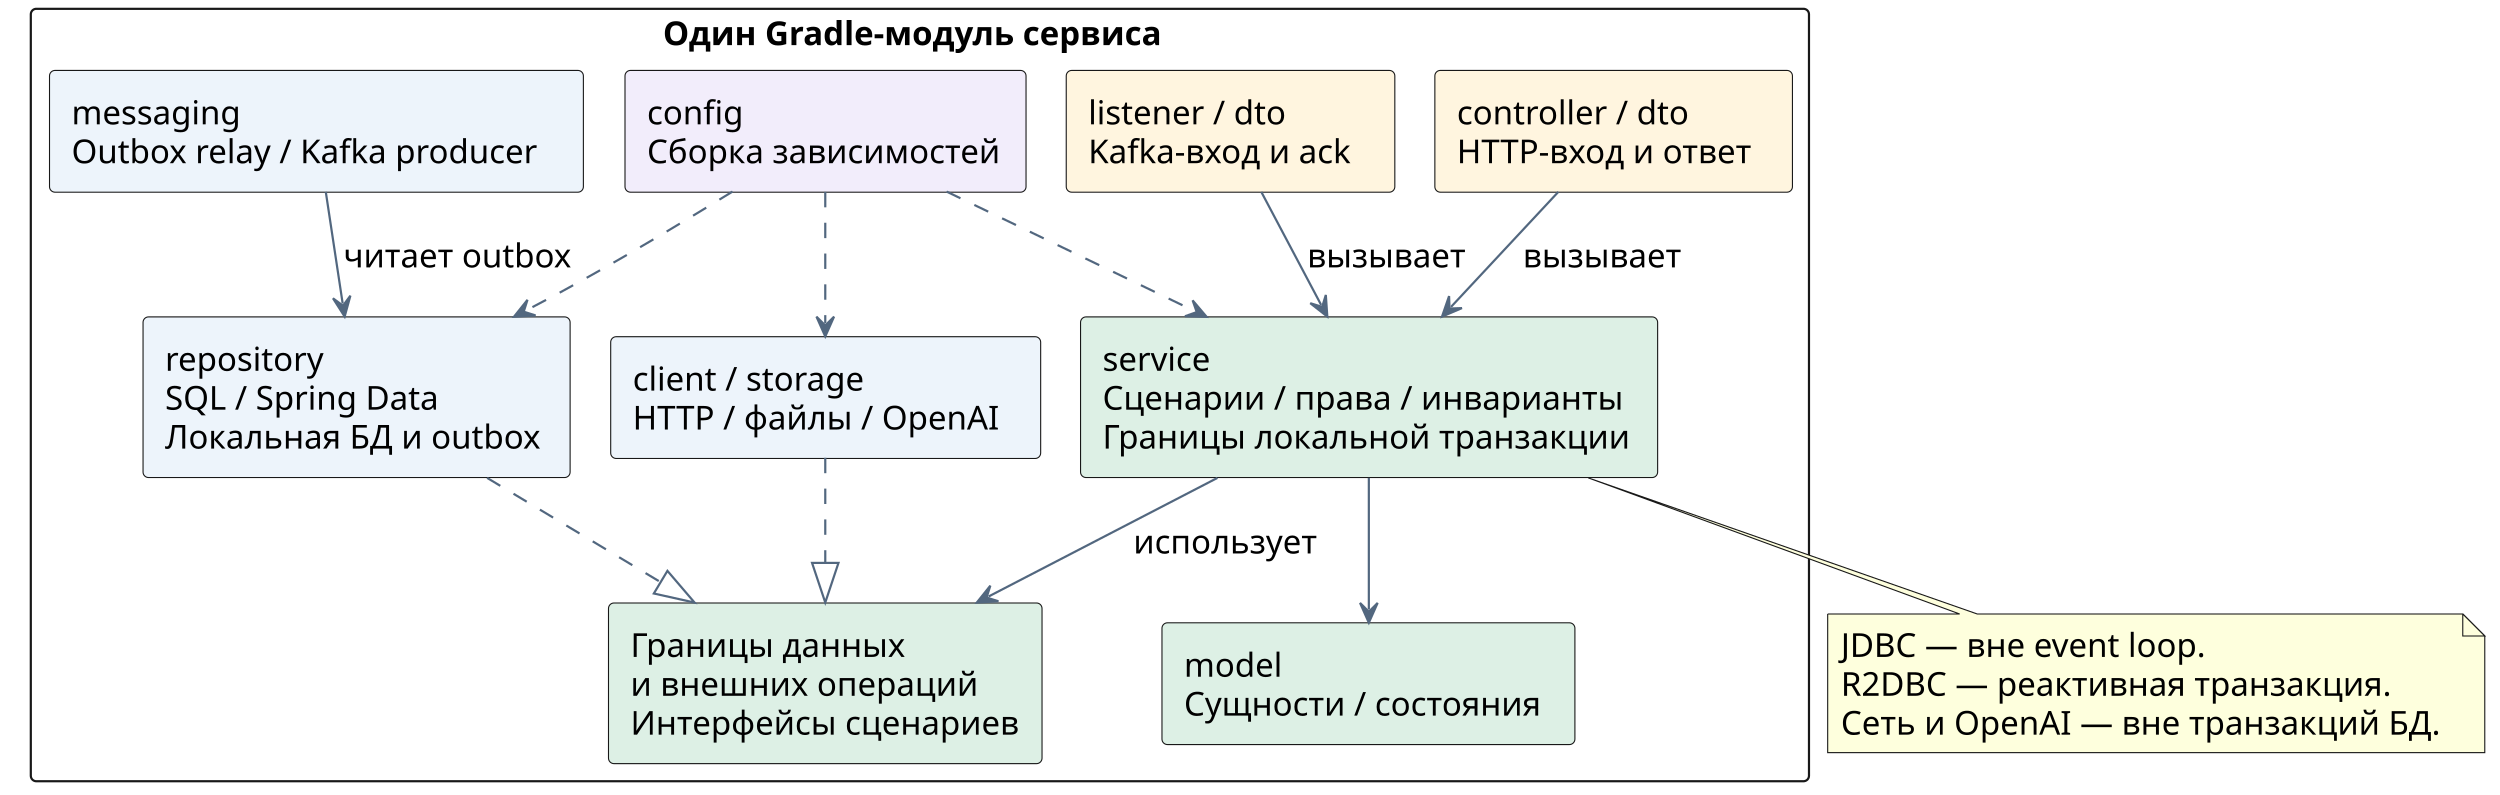
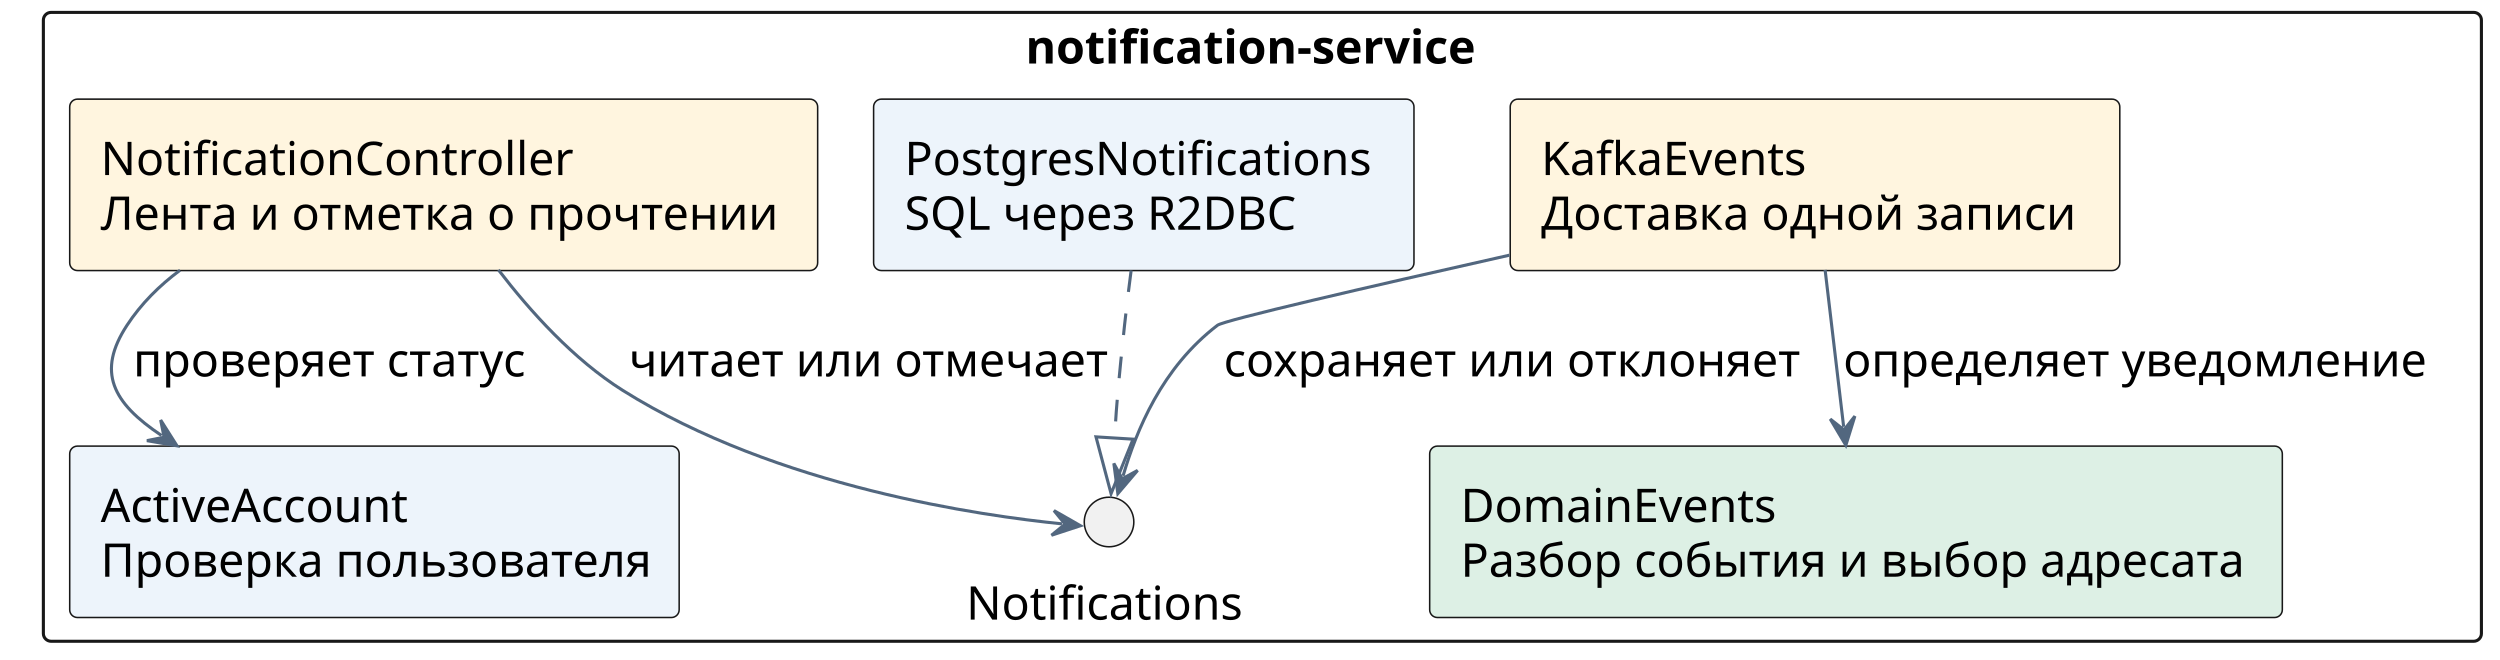
- <svg xmlns="http://www.w3.org/2000/svg" contentStyleType="text/css" data-diagram-type="DESCRIPTION" height="361px" preserveAspectRatio="none" style="width:1136px;height:361px;background:#FFFFFF;" version="1.1" viewBox="0 0 1136 361" width="1136px" zoomAndPan="magnify">
+ <svg xmlns="http://www.w3.org/2000/svg" contentStyleType="text/css" data-diagram-type="DESCRIPTION" height="213px" preserveAspectRatio="none" style="width:807px;height:213px;background:#FFFFFF;" version="1.1" viewBox="0 0 807 213" width="807px" zoomAndPan="magnify">
  <defs />
  <g>
-     <g class="cluster" data-qualified-name=".... Gradle-...... ......." data-source-line="10" id="ent0002">
-       <rect fill="none" height="351" rx="2.5" ry="2.5" style="stroke:#181818;stroke-width:1;" width="808" x="14" y="4" />
-       <text fill="#000000" font-family="sans-serif" font-size="15" font-weight="bold" lengthAdjust="spacing" textLength="233.533" x="301.234" y="20.502">Один Gradle-модуль сервиса</text>
+     <g class="cluster" data-qualified-name="notification-service" data-source-line="10" id="ent0002">
+       <rect fill="none" height="203" rx="2.5" ry="2.5" style="stroke:#181818;stroke-width:1;" width="787" x="14" y="4" />
+       <text fill="#000000" font-family="sans-serif" font-size="15" font-weight="bold" lengthAdjust="spacing" textLength="152.893" x="331.053" y="20.502">notification-service</text>
    </g>
-     <g class="entity" data-qualified-name="GMN22" data-source-line="32" id="ent0023">
-       <path d="M830.5,279 L830.5,341.998 A0,0 0 0 0 830.5,341.998 L1129.081,341.998 A0,0 0 0 0 1129.081,341.998 L1129.081,289 L1119.081,279 L898.469,279 L721.723,217.155 L890.469,279 L830.5,279 A0,0 0 0 0 830.5,279" fill="#FEFFDD" style="stroke:#181818;stroke-width:0.5;" />
-       <path d="M1119.081,279 L1119.081,289 L1129.081,289 L1119.081,279" fill="#FEFFDD" style="stroke:#181818;stroke-width:0.5;" />
-       <text fill="#000000" font-family="sans-serif" font-size="15" lengthAdjust="spacing" textLength="170.867" x="836.5" y="298.502">JDBC — вне event loop.</text>
-       <text fill="#000000" font-family="sans-serif" font-size="15" lengthAdjust="spacing" textLength="253.447" x="836.5" y="316.168">R2DBC — реактивная транзакция.</text>
-       <text fill="#000000" font-family="sans-serif" font-size="15" lengthAdjust="spacing" textLength="277.581" x="836.5" y="333.834">Сеть и OpenAI — вне транзакций БД.</text>
+     <g class="entity" data-qualified-name="notification-service.http" data-source-line="11" id="ent0003">
+       <rect fill="#FFF5DF" height="55.332" rx="2.5" ry="2.5" style="stroke:#181818;stroke-width:0.5;" width="241.44" x="22.5" y="32" />
+       <text fill="#000000" font-family="sans-serif" font-size="15" lengthAdjust="spacing" textLength="157.559" x="32.5" y="56.502">NotificationController</text>
+       <text fill="#000000" font-family="sans-serif" font-size="15" lengthAdjust="spacing" textLength="221.44" x="32.5" y="74.168">Лента и отметка о прочтении</text>
    </g>
-     <g class="entity" data-qualified-name=".... Gradle-...... ........http" data-source-line="11" id="ent0003">
-       <rect fill="#FFF5DF" height="55.332" rx="2.5" ry="2.5" style="stroke:#181818;stroke-width:0.5;" width="162.485" x="652" y="32" />
-       <text fill="#000000" font-family="sans-serif" font-size="15" lengthAdjust="spacing" textLength="111.958" x="662" y="56.502">controller / dto</text>
-       <text fill="#000000" font-family="sans-serif" font-size="15" lengthAdjust="spacing" textLength="142.485" x="662" y="74.168">HTTP-вход и ответ</text>
+     <g class="entity" data-qualified-name="notification-service.listener" data-source-line="12" id="ent0004">
+       <rect fill="#FFF5DF" height="55.332" rx="2.5" ry="2.5" style="stroke:#181818;stroke-width:0.5;" width="196.77" x="487.5" y="32" />
+       <text fill="#000000" font-family="sans-serif" font-size="15" lengthAdjust="spacing" textLength="87.459" x="497.5" y="56.502">KafkaEvents</text>
+       <text fill="#000000" font-family="sans-serif" font-size="15" lengthAdjust="spacing" textLength="176.77" x="497.5" y="74.168">Доставка одной записи</text>
    </g>
-     <g class="entity" data-qualified-name=".... Gradle-...... ........listener" data-source-line="12" id="ent0004">
-       <rect fill="#FFF5DF" height="55.332" rx="2.5" ry="2.5" style="stroke:#181818;stroke-width:0.5;" width="149.309" x="484.5" y="32" />
-       <text fill="#000000" font-family="sans-serif" font-size="15" lengthAdjust="spacing" textLength="95.713" x="494.5" y="56.502">listener / dto</text>
-       <text fill="#000000" font-family="sans-serif" font-size="15" lengthAdjust="spacing" textLength="129.309" x="494.5" y="74.168">Kafka-вход и ack</text>
+     <g class="entity" data-qualified-name="notification-service.account" data-source-line="13" id="ent0005">
+       <rect fill="#EDF4FB" height="55.332" rx="2.5" ry="2.5" style="stroke:#181818;stroke-width:0.5;" width="196.733" x="22.5" y="144" />
+       <text fill="#000000" font-family="sans-serif" font-size="15" lengthAdjust="spacing" textLength="103.257" x="32.5" y="168.502">ActiveAccount</text>
+       <text fill="#000000" font-family="sans-serif" font-size="15" lengthAdjust="spacing" textLength="176.733" x="32.5" y="186.168">Проверка пользователя</text>
    </g>
-     <g class="entity" data-qualified-name=".... Gradle-...... ........service" data-source-line="13" id="ent0005">
-       <rect fill="#DDF0E5" height="72.998" rx="2.5" ry="2.5" style="stroke:#181818;stroke-width:0.5;" width="262.227" x="491" y="144" />
-       <text fill="#000000" font-family="sans-serif" font-size="15" lengthAdjust="spacing" textLength="50.281" x="501" y="168.502">service</text>
-       <text fill="#000000" font-family="sans-serif" font-size="15" lengthAdjust="spacing" textLength="242.227" x="501" y="186.168">Сценарии / права / инварианты</text>
-       <text fill="#000000" font-family="sans-serif" font-size="15" lengthAdjust="spacing" textLength="240.505" x="501" y="203.834">Границы локальной транзакции</text>
+     <g class="entity" data-qualified-name="notification-service.events" data-source-line="14" id="ent0006">
+       <rect fill="#DDF0E5" height="55.332" rx="2.5" ry="2.5" style="stroke:#181818;stroke-width:0.5;" width="275.234" x="461.5" y="144" />
+       <text fill="#000000" font-family="sans-serif" font-size="15" lengthAdjust="spacing" textLength="103.198" x="471.5" y="168.502">DomainEvents</text>
+       <text fill="#000000" font-family="sans-serif" font-size="15" lengthAdjust="spacing" textLength="255.234" x="471.5" y="186.168">Разбор события и выбор адресата</text>
    </g>
-     <g class="entity" data-qualified-name=".... Gradle-...... ........model" data-source-line="14" id="ent0006">
-       <rect fill="#DDF0E5" height="55.332" rx="2.5" ry="2.5" style="stroke:#181818;stroke-width:0.5;" width="187.637" x="528" y="283" />
-       <text fill="#000000" font-family="sans-serif" font-size="15" lengthAdjust="spacing" textLength="45.352" x="538" y="307.502">model</text>
-       <text fill="#000000" font-family="sans-serif" font-size="15" lengthAdjust="spacing" textLength="167.637" x="538" y="325.168">Сущности / состояния</text>
+     <g class="entity" data-qualified-name="notification-service.storage" data-source-line="15" id="ent0007">
+       <ellipse cx="358" cy="168.5" fill="#F1F1F1" rx="8" ry="8" style="stroke:#181818;stroke-width:0.5;" />
+       <text fill="#000000" font-family="sans-serif" font-size="15" lengthAdjust="spacing" textLength="92.175" x="311.912" y="200.002">Notifications</text>
    </g>
-     <g class="entity" data-qualified-name=".... Gradle-...... ........ports" data-source-line="15" id="ent0007">
-       <rect fill="#DDF0E5" height="72.998" rx="2.5" ry="2.5" style="stroke:#181818;stroke-width:0.5;" width="196.997" x="276.5" y="274" />
-       <text fill="#000000" font-family="sans-serif" font-size="15" lengthAdjust="spacing" textLength="126.804" x="286.5" y="298.502">Границы данных</text>
-       <text fill="#000000" font-family="sans-serif" font-size="15" lengthAdjust="spacing" textLength="158.496" x="286.5" y="316.168">и внешних операций</text>
-       <text fill="#000000" font-family="sans-serif" font-size="15" lengthAdjust="spacing" textLength="176.997" x="286.5" y="333.834">Интерфейсы сценариев</text>
+     <g class="entity" data-qualified-name="notification-service.repo" data-source-line="16" id="ent0008">
+       <rect fill="#EDF4FB" height="55.332" rx="2.5" ry="2.5" style="stroke:#181818;stroke-width:0.5;" width="174.431" x="282" y="32" />
+       <text fill="#000000" font-family="sans-serif" font-size="15" lengthAdjust="spacing" textLength="154.431" x="292" y="56.502">PostgresNotifications</text>
+       <text fill="#000000" font-family="sans-serif" font-size="15" lengthAdjust="spacing" textLength="127.654" x="292" y="74.168">SQL через R2DBC</text>
    </g>
-     <g class="entity" data-qualified-name=".... Gradle-...... ........repo" data-source-line="16" id="ent0008">
-       <rect fill="#EDF4FB" height="72.998" rx="2.5" ry="2.5" style="stroke:#181818;stroke-width:0.5;" width="194.06" x="65" y="144" />
-       <text fill="#000000" font-family="sans-serif" font-size="15" lengthAdjust="spacing" textLength="73.931" x="75" y="168.502">repository</text>
-       <text fill="#000000" font-family="sans-serif" font-size="15" lengthAdjust="spacing" textLength="129.902" x="75" y="186.168">SQL / Spring Data</text>
-       <text fill="#000000" font-family="sans-serif" font-size="15" lengthAdjust="spacing" textLength="174.06" x="75" y="203.834">Локальная БД и outbox</text>
+     <g class="link" data-entity-1="ent0003" data-entity-2="ent0005" data-link-type="dependency" id="lnk9">
+       <polygon fill="#52677F" points="57.13,143.905,51.862,135.584,52.971,141.131,47.423,142.24,57.13,143.905" style="stroke:#52677F;stroke-width:1;" />
+       <path d="M58.118,87.221 C51.451,92.179 45.551,98.05 41,105 C31.167,120.018 36.231,129.968 52.139,140.576" fill="none" style="stroke:#52677F;stroke-width:1;" />
+       <text fill="#000000" font-family="sans-serif" font-size="15" lengthAdjust="spacing" textLength="128.569" x="43" y="121.502">проверяет статус</text>
    </g>
-     <g class="entity" data-qualified-name=".... Gradle-...... ........client" data-source-line="17" id="ent0009">
-       <rect fill="#EDF4FB" height="55.332" rx="2.5" ry="2.5" style="stroke:#181818;stroke-width:0.5;" width="195.378" x="277.5" y="153" />
-       <text fill="#000000" font-family="sans-serif" font-size="15" lengthAdjust="spacing" textLength="111.592" x="287.5" y="177.502">client / storage</text>
-       <text fill="#000000" font-family="sans-serif" font-size="15" lengthAdjust="spacing" textLength="175.378" x="287.5" y="195.168">HTTP / файлы / OpenAI</text>
+     <g class="link" data-entity-1="ent0003" data-entity-2="ent0007" data-link-type="dependency" id="lnk10">
+       <polygon fill="#52677F" points="348.773,169.701,340.22,164.817,343.798,169.199,339.417,172.777,348.773,169.701" style="stroke:#52677F;stroke-width:1;" />
+       <path d="M160.89,87.118 C171.175,100.549 185.182,116.058 201,126 C250.892,157.358 317.384,166.534 342.803,169.098" fill="none" style="stroke:#52677F;stroke-width:1;" />
+       <text fill="#000000" font-family="sans-serif" font-size="15" lengthAdjust="spacing" textLength="153.603" x="203" y="121.502">читает или отмечает</text>
    </g>
-     <g class="entity" data-qualified-name=".... Gradle-...... ........relay" data-source-line="18" id="ent0010">
-       <rect fill="#EDF4FB" height="55.332" rx="2.5" ry="2.5" style="stroke:#181818;stroke-width:0.5;" width="242.59" x="22.5" y="32" />
-       <text fill="#000000" font-family="sans-serif" font-size="15" lengthAdjust="spacing" textLength="78.289" x="32.5" y="56.502">messaging</text>
-       <text fill="#000000" font-family="sans-serif" font-size="15" lengthAdjust="spacing" textLength="222.59" x="32.5" y="74.168">Outbox relay / Kafka producer</text>
+     <g class="link" data-entity-1="ent0004" data-entity-2="ent0006" data-link-type="dependency" id="lnk11">
+       <polygon fill="#52677F" points="595.837,143.736,598.753,134.329,595.25,138.771,590.808,135.268,595.837,143.736" style="stroke:#52677F;stroke-width:1;" />
+       <path d="M589.147,87.128 C591.176,104.296 593.101,120.583 595.133,137.778" fill="none" style="stroke:#52677F;stroke-width:1;" />
+       <text fill="#000000" font-family="sans-serif" font-size="15" lengthAdjust="spacing" textLength="190.759" x="595" y="121.502">определяет уведомление</text>
    </g>
-     <g class="entity" data-qualified-name=".... Gradle-...... ........config" data-source-line="19" id="ent0011">
-       <rect fill="#F2EDFB" height="55.332" rx="2.5" ry="2.5" style="stroke:#181818;stroke-width:0.5;" width="182.231" x="284" y="32" />
-       <text fill="#000000" font-family="sans-serif" font-size="15" lengthAdjust="spacing" textLength="45.41" x="294" y="56.502">config</text>
-       <text fill="#000000" font-family="sans-serif" font-size="15" lengthAdjust="spacing" textLength="162.231" x="294" y="74.168">Сборка зависимостей</text>
+     <g class="link" data-entity-1="ent0004" data-entity-2="ent0007" data-link-type="dependency" id="lnk12">
+       <polygon fill="#52677F" points="360.839,159.349,367.221,151.849,362.253,154.554,359.548,149.585,360.839,159.349" style="stroke:#52677F;stroke-width:1;" />
+       <path d="M487.225,82.375 C440.83,92.804 395.125,103.374 393,105 C374.981,118.793 366.893,138.825 362.536,153.594" fill="none" style="stroke:#52677F;stroke-width:1;" />
+       <text fill="#000000" font-family="sans-serif" font-size="15" lengthAdjust="spacing" textLength="190.005" x="395" y="121.502">сохраняет или отклоняет</text>
    </g>
-     <g class="link" data-entity-1="ent0003" data-entity-2="ent0005" data-link-type="dependency" id="lnk12">
-       <polygon fill="#52677F" points="655.25,143.854,664.313,140.001,658.66,140.198,658.463,134.544,655.25,143.854" style="stroke:#52677F;stroke-width:1;" />
-       <path d="M708.089,87.206 C692.493,103.926 676.303,121.284 659.342,139.466" fill="none" style="stroke:#52677F;stroke-width:1;" />
-       <text fill="#000000" font-family="sans-serif" font-size="15" lengthAdjust="spacing" textLength="68.701" x="692" y="121.502">вызывает</text>
-     </g>
-     <g class="link" data-entity-1="ent0004" data-entity-2="ent0005" data-link-type="dependency" id="lnk13">
-       <polygon fill="#52677F" points="603.129,143.854,602.453,134.028,600.789,139.435,595.383,137.772,603.129,143.854" style="stroke:#52677F;stroke-width:1;" />
-       <path d="M573.138,87.206 C581.99,103.926 590.695,120.368 600.321,138.551" fill="none" style="stroke:#52677F;stroke-width:1;" />
-       <text fill="#000000" font-family="sans-serif" font-size="15" lengthAdjust="spacing" textLength="68.701" x="594" y="121.502">вызывает</text>
-     </g>
-     <g class="link" data-entity-1="ent0005" data-entity-2="ent0006" data-link-type="dependency" id="lnk14">
-       <polygon fill="#52677F" points="622,282.966,626,273.966,622,277.966,618,273.966,622,282.966" style="stroke:#52677F;stroke-width:1;" />
-       <path d="M622,217.155 C622,238.016 622,257.911 622,276.966" fill="none" style="stroke:#52677F;stroke-width:1;" />
-     </g>
-     <g class="link" data-entity-1="ent0005" data-entity-2="ent0007" data-link-type="dependency" id="lnk15">
-       <polygon fill="#52677F" points="443.862,273.814,453.693,273.225,448.302,271.514,450.013,266.122,443.862,273.814" style="stroke:#52677F;stroke-width:1;" />
-       <path d="M553.197,217.155 C519.081,234.835 483.313,253.37 449.189,271.054" fill="none" style="stroke:#52677F;stroke-width:1;" />
-       <text fill="#000000" font-family="sans-serif" font-size="15" lengthAdjust="spacing" textLength="82.998" x="515" y="251.502">использует</text>
-     </g>
-     <g class="link" data-entity-1="ent0008" data-entity-2="ent0007" data-link-type="extension" id="lnk16">
-       <polygon fill="none" points="315.617,273.814,303.279,259.4,297.098,269.685,315.617,273.814" style="stroke:#52677F;stroke-width:1;" />
-       <path d="M221.332,217.155 C250.752,234.835 270.762,246.859 300.188,264.543" fill="none" style="stroke:#52677F;stroke-width:1;stroke-dasharray:7,7;" />
-     </g>
-     <g class="link" data-entity-1="ent0009" data-entity-2="ent0007" data-link-type="extension" id="lnk17">
-       <polygon fill="none" points="375,273.786,381,255.786,369,255.786,375,273.786" style="stroke:#52677F;stroke-width:1;" />
-       <path d="M375,208.022 C375,227.061 375,234.932 375,255.786" fill="none" style="stroke:#52677F;stroke-width:1;stroke-dasharray:7,7;" />
-     </g>
-     <g class="link" data-entity-1="ent0010" data-entity-2="ent0008" data-link-type="dependency" id="lnk18">
-       <polygon fill="#52677F" points="156.608,143.854,159.217,134.357,155.86,138.91,151.307,135.554,156.608,143.854" style="stroke:#52677F;stroke-width:1;" />
-       <path d="M148.04,87.206 C150.569,103.926 152.96,119.739 155.711,137.922" fill="none" style="stroke:#52677F;stroke-width:1;" />
-       <text fill="#000000" font-family="sans-serif" font-size="15" lengthAdjust="spacing" textLength="105.454" x="156" y="121.502">читает outbox</text>
-     </g>
-     <g class="link" data-entity-1="ent0011" data-entity-2="ent0005" data-link-type="dependency" id="lnk19">
-       <polygon fill="#52677F" points="548.302,143.993,541.93,136.483,543.797,141.823,538.457,143.691,548.302,143.993" style="stroke:#52677F;stroke-width:1;" />
-       <path d="M430.124,87.058 C464.959,103.84 504.985,123.124 542.896,141.389" fill="none" style="stroke:#52677F;stroke-width:1;stroke-dasharray:7,7;" />
-     </g>
-     <g class="link" data-entity-1="ent0011" data-entity-2="ent0008" data-link-type="dependency" id="lnk20">
-       <polygon fill="#52677F" points="233.542,143.943,243.372,143.342,237.978,141.637,239.682,136.243,233.542,143.943" style="stroke:#52677F;stroke-width:1;" />
-       <path d="M332.852,87.054 C313.063,99.264 289.031,113.729 267,126 C256.276,131.973 250.135,135.318 238.865,141.176" fill="none" style="stroke:#52677F;stroke-width:1;stroke-dasharray:7,7;" />
-     </g>
-     <g class="link" data-entity-1="ent0011" data-entity-2="ent0009" data-link-type="dependency" id="lnk21">
-       <polygon fill="#52677F" points="375,152.883,379,143.883,375,147.883,371,143.883,375,152.883" style="stroke:#52677F;stroke-width:1;" />
-       <path d="M375,87.206 C375,106.804 375,127.306 375,146.883" fill="none" style="stroke:#52677F;stroke-width:1;stroke-dasharray:7,7;" />
+     <g class="link" data-entity-1="ent0008" data-entity-2="ent0007" data-link-type="extension" id="lnk13">
+       <polygon fill="none" points="358.654,159.356,365.759,141.763,353.782,141.019,358.654,159.356" style="stroke:#52677F;stroke-width:1;" />
+       <path d="M365.132,87.296 C364.362,93.124 363.605,99.263 363,105 C360.99,124.054 360.581,128.343 359.77,141.391" fill="none" style="stroke:#52677F;stroke-width:1;stroke-dasharray:7,7;" />
    </g>
  </g>
</svg>
